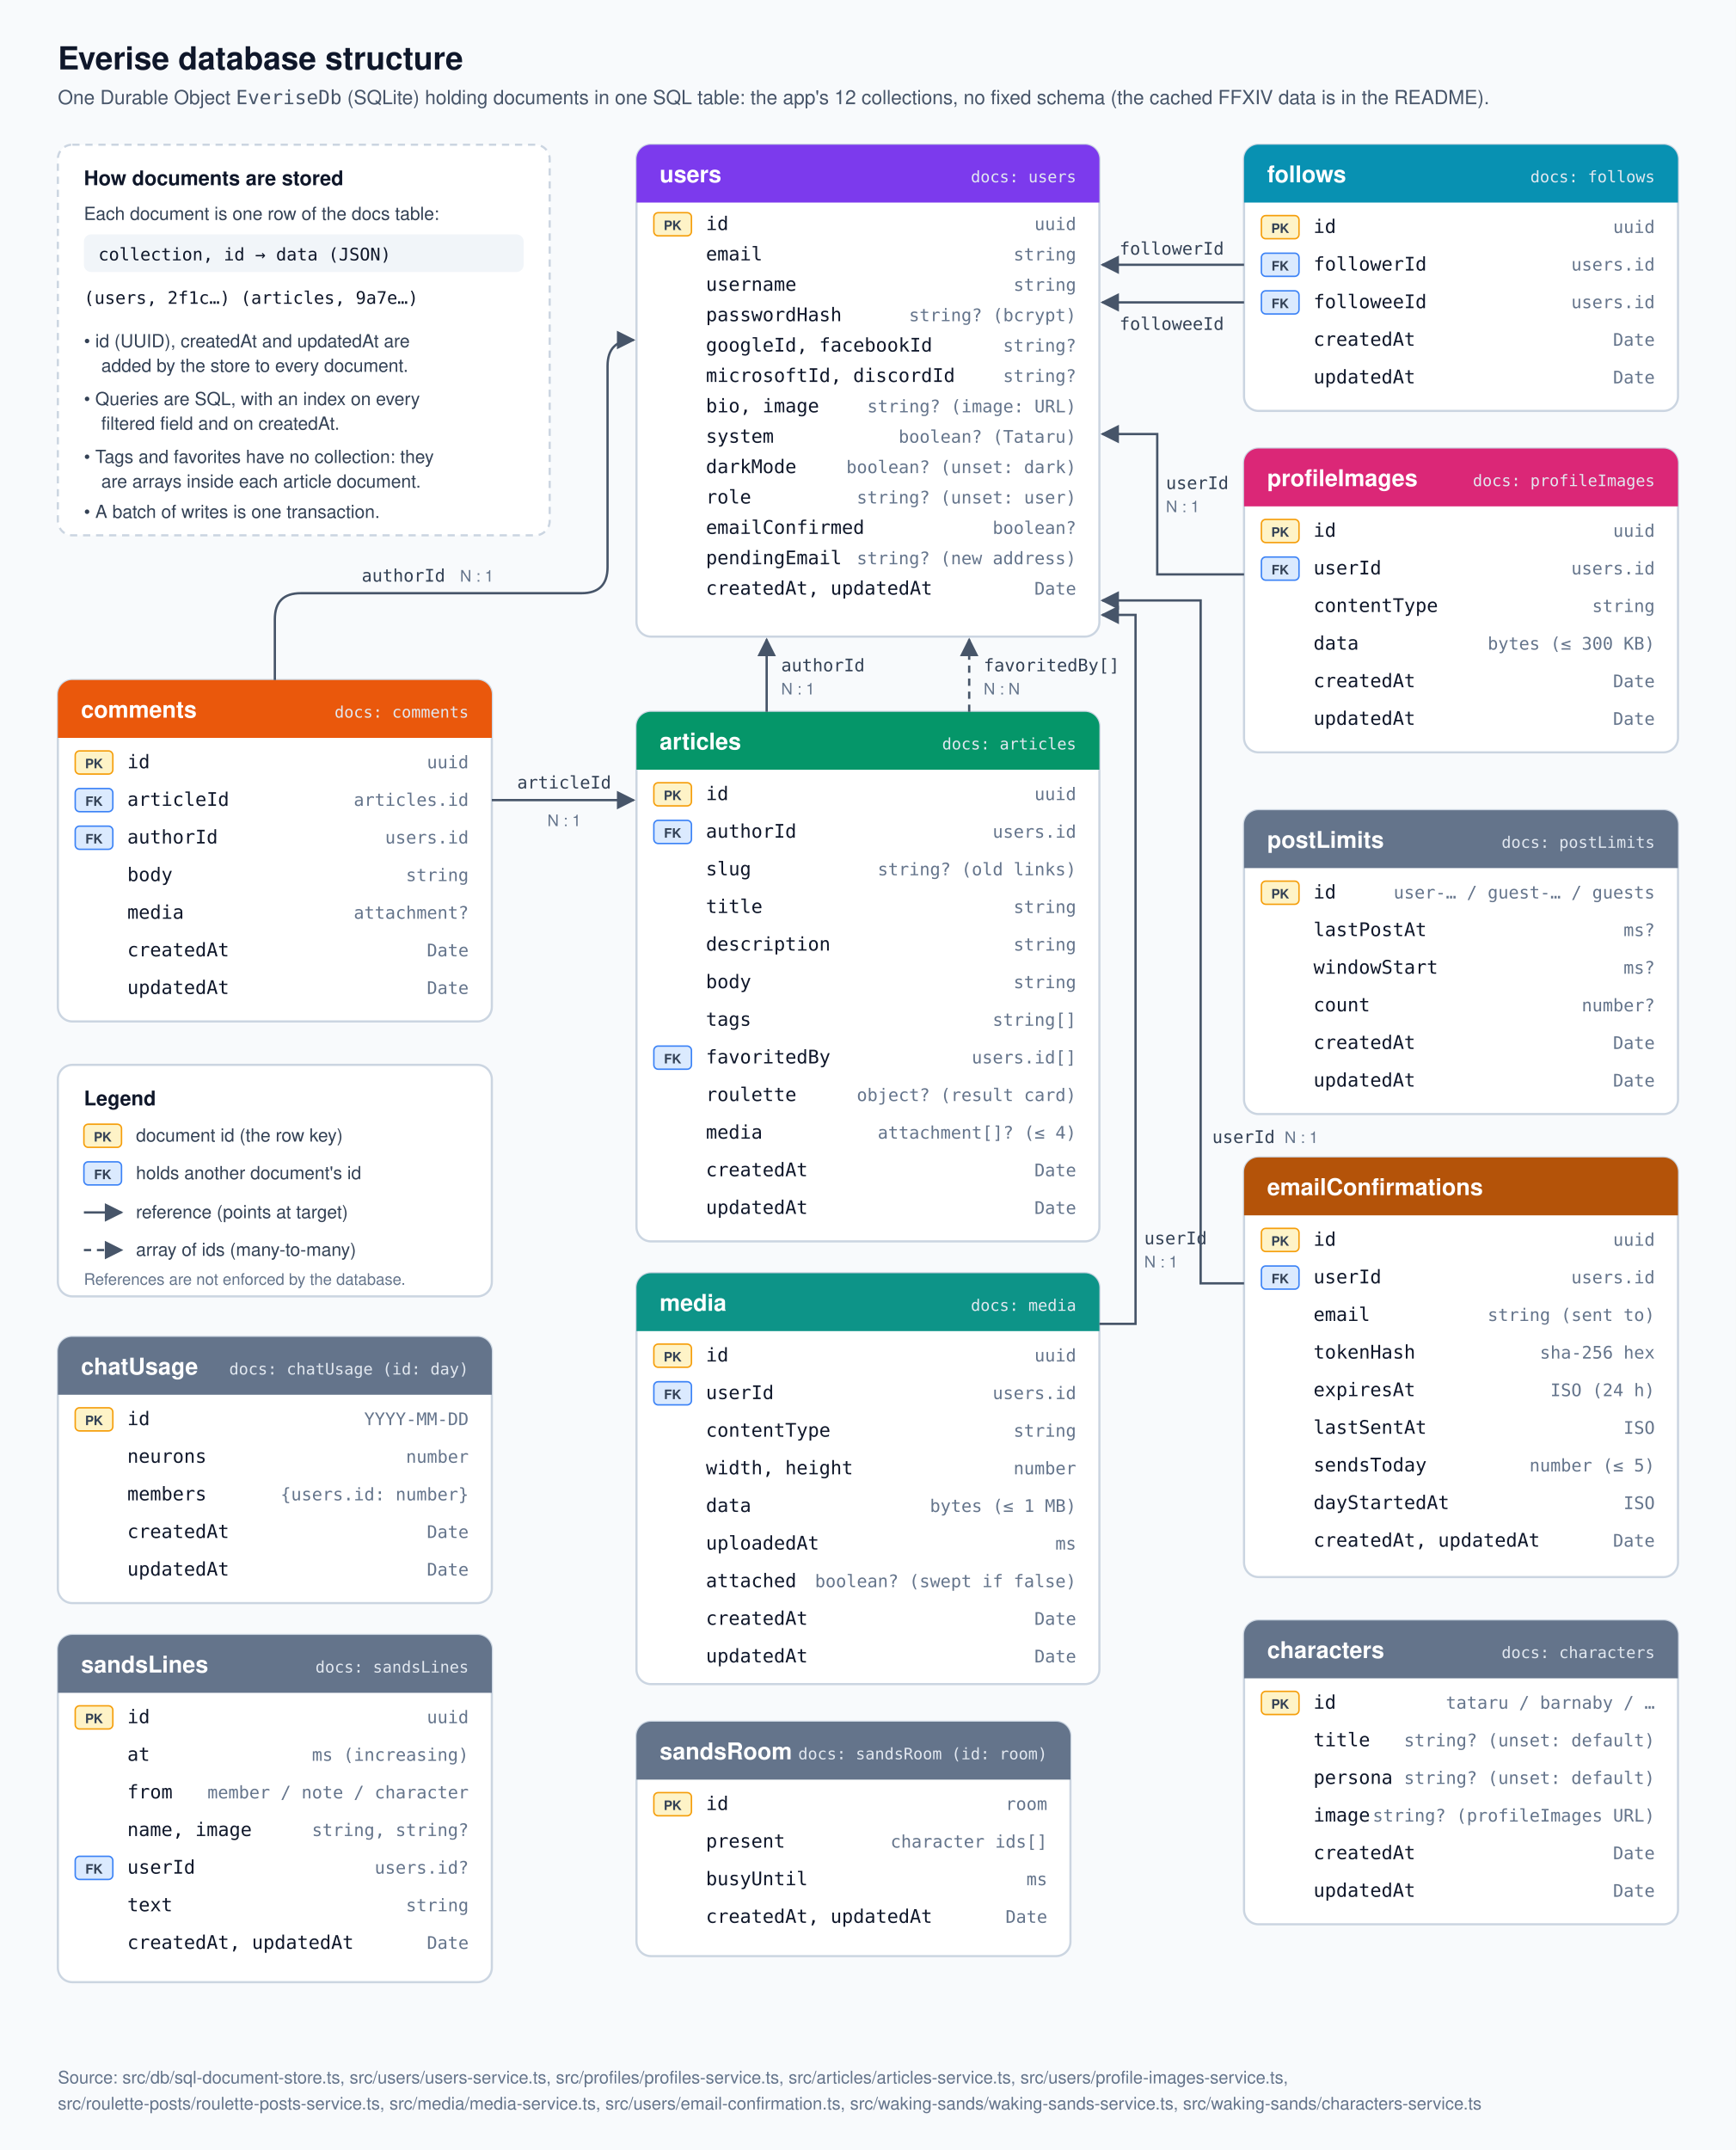
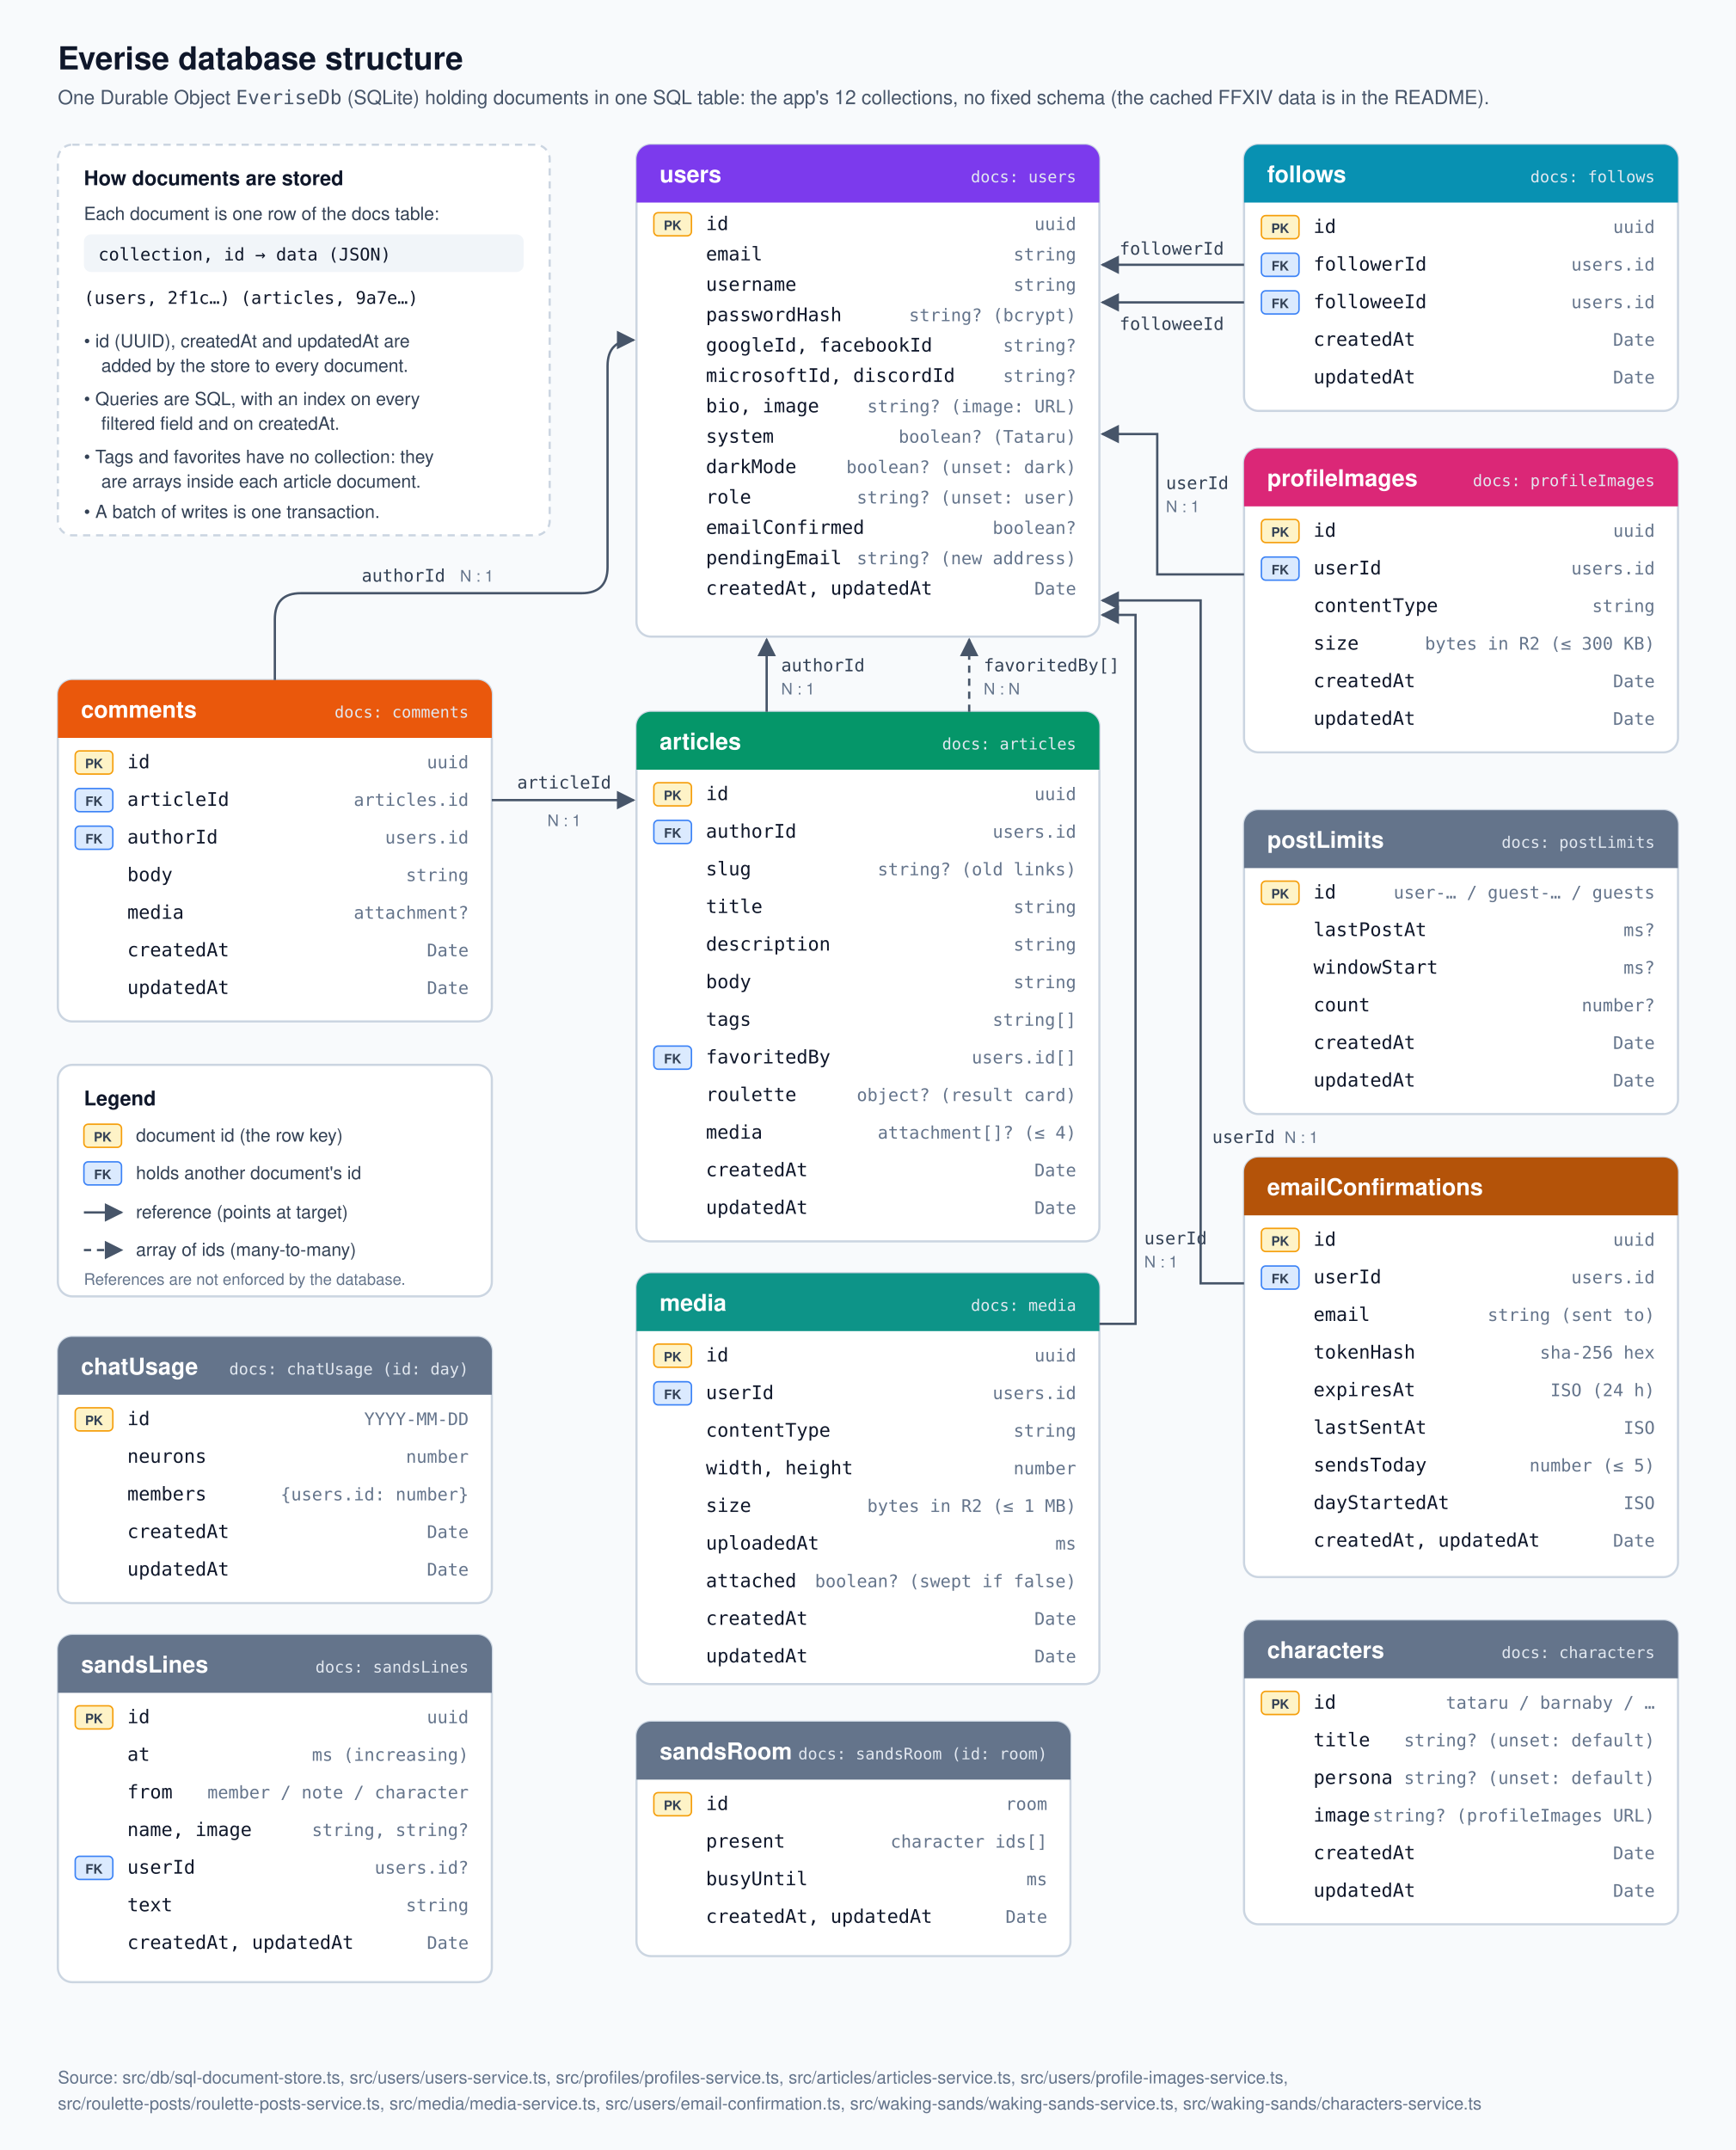
<svg xmlns="http://www.w3.org/2000/svg" width="1200" height="1486" viewBox="0 0 1200 1486" font-family="Segoe UI, Helvetica, Arial, sans-serif">
  <defs>
    <marker id="arrow" viewBox="0 0 10 10" refX="9" refY="5" markerWidth="8" markerHeight="8" orient="auto-start-reverse">
      <path d="M0,0 L10,5 L0,10 z" fill="#475569" />
    </marker>
    <style>
      .box { fill: #ffffff; stroke: #cbd5e1; stroke-width: 1.5; }
      .title { font-size: 16px; font-weight: 700; fill: #ffffff; }
      .key { font-size: 11px; fill: #e2e8f0; font-family: Consolas, Menlo, monospace; }
      .field { font-size: 13px; fill: #0f172a; font-family: Consolas, Menlo, monospace; }
      .type { font-size: 12px; fill: #64748b; font-family: Consolas, Menlo, monospace; }
      .pk { fill: #fef3c7; stroke: #f59e0b; }
      .fk { fill: #dbeafe; stroke: #3b82f6; }
      .badge { font-size: 9px; font-weight: 700; fill: #334155; }
      .rel { fill: none; stroke: #475569; stroke-width: 1.6; }
      .rel-label { font-size: 12px; fill: #334155; font-family: Consolas, Menlo, monospace; }
      .card { font-size: 11px; fill: #64748b; }
      .note-title { font-size: 14px; font-weight: 700; fill: #0f172a; }
      .note { font-size: 12.5px; fill: #334155; }
      .mono { font-family: Consolas, Menlo, monospace; font-size: 12px; fill: #0f172a; }
    </style>
  </defs>
  <rect width="1200" height="1486" fill="#f8fafc" />
  <text x="40" y="48" font-size="22" font-weight="700" fill="#0f172a">Everise database structure</text>
  <text x="40" y="72" font-size="13.5" fill="#475569">One Durable Object <tspan font-family="Consolas, Menlo, monospace">EveriseDb</tspan> (SQLite) holding documents in one SQL table: the app's 12 collections, no fixed schema (the cached FFXIV data is in the README).</text>
  <rect x="40" y="100" width="340" height="270" rx="10" fill="#ffffff" stroke="#cbd5e1" stroke-width="1.5" stroke-dasharray="5 4" />
  <text x="58" y="128" class="note-title">How documents are stored</text>
  <text x="58" y="152" class="note">Each document is one row of the docs table:</text>
  <rect x="58" y="162" width="304" height="26" rx="5" fill="#f1f5f9" />
  <text x="68" y="180" class="mono">collection, id  →  data (JSON)</text>
  <text x="58" y="210" class="mono" fill="#475569">(users, 2f1c…)  (articles, 9a7e…)</text>
  <text x="58" y="240" class="note">• id (UUID), createdAt and updatedAt are</text>
  <text x="70" y="257" class="note">added by the store to every document.</text>
  <text x="58" y="280" class="note">• Queries are SQL, with an index on every</text>
  <text x="70" y="297" class="note">filtered field and on createdAt.</text>
  <text x="58" y="320" class="note">• Tags and favorites have no collection: they</text>
  <text x="70" y="337" class="note">are arrays inside each article document.</text>
  <text x="58" y="358" class="note">• A batch of writes is one transaction.</text>
  <g>
    <rect x="440" y="100" width="320" height="340" rx="10" class="box" />
    <path d="M450,100 h300 a10,10 0 0 1 10,10 v30 h-320 v-30 a10,10 0 0 1 10,-10 z" fill="#7c3aed" />
    <text x="456" y="126" class="title">users</text>
    <text x="744" y="126" class="key" text-anchor="end">docs: users</text>
    <rect x="452" y="147" width="26" height="16" rx="3" class="pk" />
    <text x="465" y="159" class="badge" text-anchor="middle">PK</text>
    <text x="488" y="159" class="field">id</text>
    <text x="744" y="159" class="type" text-anchor="end">uuid</text>
    <text x="488" y="180" class="field">email</text>
    <text x="744" y="180" class="type" text-anchor="end">string</text>
    <text x="488" y="201" class="field">username</text>
    <text x="744" y="201" class="type" text-anchor="end">string</text>
    <text x="488" y="222" class="field">passwordHash</text>
    <text x="744" y="222" class="type" text-anchor="end">string? (bcrypt)</text>
    <text x="488" y="243" class="field">googleId, facebookId</text>
    <text x="744" y="243" class="type" text-anchor="end">string?</text>
    <text x="488" y="264" class="field">microsoftId, discordId</text>
    <text x="744" y="264" class="type" text-anchor="end">string?</text>
    <text x="488" y="285" class="field">bio, image</text>
    <text x="744" y="285" class="type" text-anchor="end">string? (image: URL)</text>
    <text x="488" y="306" class="field">system</text>
    <text x="744" y="306" class="type" text-anchor="end">boolean? (Tataru)</text>
    <text x="488" y="327" class="field">darkMode</text>
    <text x="744" y="327" class="type" text-anchor="end">boolean? (unset: dark)</text>
    <text x="488" y="348" class="field">role</text>
    <text x="744" y="348" class="type" text-anchor="end">string? (unset: user)</text>
    <text x="488" y="369" class="field">emailConfirmed</text>
    <text x="744" y="369" class="type" text-anchor="end">boolean?</text>
    <text x="488" y="390" class="field">pendingEmail</text>
    <text x="744" y="390" class="type" text-anchor="end">string? (new address)</text>
    <text x="488" y="411" class="field">createdAt, updatedAt</text>
    <text x="744" y="411" class="type" text-anchor="end">Date</text>
  </g>
  <g>
    <rect x="860" y="100" width="300" height="184" rx="10" class="box" />
    <path d="M870,100 h280 a10,10 0 0 1 10,10 v30 h-300 v-30 a10,10 0 0 1 10,-10 z" fill="#0891b2" />
    <text x="876" y="126" class="title">follows</text>
    <text x="1144" y="126" class="key" text-anchor="end">docs: follows</text>
    <rect x="872" y="149" width="26" height="16" rx="3" class="pk" />
    <text x="885" y="161" class="badge" text-anchor="middle">PK</text>
    <text x="908" y="161" class="field">id</text>
    <text x="1144" y="161" class="type" text-anchor="end">uuid</text>
    <rect x="872" y="175" width="26" height="16" rx="3" class="fk" />
    <text x="885" y="187" class="badge" text-anchor="middle">FK</text>
    <text x="908" y="187" class="field">followerId</text>
    <text x="1144" y="187" class="type" text-anchor="end">users.id</text>
    <rect x="872" y="201" width="26" height="16" rx="3" class="fk" />
    <text x="885" y="213" class="badge" text-anchor="middle">FK</text>
    <text x="908" y="213" class="field">followeeId</text>
    <text x="1144" y="213" class="type" text-anchor="end">users.id</text>
    <text x="908" y="239" class="field">createdAt</text>
    <text x="1144" y="239" class="type" text-anchor="end">Date</text>
    <text x="908" y="265" class="field">updatedAt</text>
    <text x="1144" y="265" class="type" text-anchor="end">Date</text>
  </g>
  <g transform="translate(0 52)">
    <rect x="440" y="440" width="320" height="366" rx="10" class="box" />
    <path d="M450,440 h300 a10,10 0 0 1 10,10 v30 h-320 v-30 a10,10 0 0 1 10,-10 z" fill="#059669" />
    <text x="456" y="466" class="title">articles</text>
    <text x="744" y="466" class="key" text-anchor="end">docs: articles</text>
    <rect x="452" y="489" width="26" height="16" rx="3" class="pk" />
    <text x="465" y="501" class="badge" text-anchor="middle">PK</text>
    <text x="488" y="501" class="field">id</text>
    <text x="744" y="501" class="type" text-anchor="end">uuid</text>
    <rect x="452" y="515" width="26" height="16" rx="3" class="fk" />
    <text x="465" y="527" class="badge" text-anchor="middle">FK</text>
    <text x="488" y="527" class="field">authorId</text>
    <text x="744" y="527" class="type" text-anchor="end">users.id</text>
    <text x="488" y="553" class="field">slug</text>
    <text x="744" y="553" class="type" text-anchor="end">string? (old links)</text>
    <text x="488" y="579" class="field">title</text>
    <text x="744" y="579" class="type" text-anchor="end">string</text>
    <text x="488" y="605" class="field">description</text>
    <text x="744" y="605" class="type" text-anchor="end">string</text>
    <text x="488" y="631" class="field">body</text>
    <text x="744" y="631" class="type" text-anchor="end">string</text>
    <text x="488" y="657" class="field">tags</text>
    <text x="744" y="657" class="type" text-anchor="end">string[]</text>
    <rect x="452" y="671" width="26" height="16" rx="3" class="fk" />
    <text x="465" y="683" class="badge" text-anchor="middle">FK</text>
    <text x="488" y="683" class="field">favoritedBy</text>
    <text x="744" y="683" class="type" text-anchor="end">users.id[]</text>
    <text x="488" y="709" class="field">roulette</text>
    <text x="744" y="709" class="type" text-anchor="end">object? (result card)</text>
    <text x="488" y="735" class="field">media</text>
    <text x="744" y="735" class="type" text-anchor="end">attachment[]? (≤ 4)</text>
    <text x="488" y="761" class="field">createdAt</text>
    <text x="744" y="761" class="type" text-anchor="end">Date</text>
    <text x="488" y="787" class="field">updatedAt</text>
    <text x="744" y="787" class="type" text-anchor="end">Date</text>
  </g>
  <g>
    <rect x="40" y="470" width="300" height="236" rx="10" class="box" />
    <path d="M50,470 h280 a10,10 0 0 1 10,10 v30 h-300 v-30 a10,10 0 0 1 10,-10 z" fill="#ea580c" />
    <text x="56" y="496" class="title">comments</text>
    <text x="324" y="496" class="key" text-anchor="end">docs: comments</text>
    <rect x="52" y="519" width="26" height="16" rx="3" class="pk" />
    <text x="65" y="531" class="badge" text-anchor="middle">PK</text>
    <text x="88" y="531" class="field">id</text>
    <text x="324" y="531" class="type" text-anchor="end">uuid</text>
    <rect x="52" y="545" width="26" height="16" rx="3" class="fk" />
    <text x="65" y="557" class="badge" text-anchor="middle">FK</text>
    <text x="88" y="557" class="field">articleId</text>
    <text x="324" y="557" class="type" text-anchor="end">articles.id</text>
    <rect x="52" y="571" width="26" height="16" rx="3" class="fk" />
    <text x="65" y="583" class="badge" text-anchor="middle">FK</text>
    <text x="88" y="583" class="field">authorId</text>
    <text x="324" y="583" class="type" text-anchor="end">users.id</text>
    <text x="88" y="609" class="field">body</text>
    <text x="324" y="609" class="type" text-anchor="end">string</text>
    <text x="88" y="635" class="field">media</text>
    <text x="324" y="635" class="type" text-anchor="end">attachment?</text>
    <text x="88" y="661" class="field">createdAt</text>
    <text x="324" y="661" class="type" text-anchor="end">Date</text>
    <text x="88" y="687" class="field">updatedAt</text>
    <text x="324" y="687" class="type" text-anchor="end">Date</text>
  </g>
  <path d="M860,183 H762" class="rel" marker-end="url(#arrow)" />
  <text x="810" y="176" class="rel-label" text-anchor="middle">followerId</text>
  <path d="M860,209 H762" class="rel" marker-end="url(#arrow)" />
  <text x="810" y="228" class="rel-label" text-anchor="middle">followeeId</text>
  <path d="M530,492 V442" class="rel" marker-end="url(#arrow)" />
  <text x="540" y="464" class="rel-label">authorId</text>
  <text x="540" y="480" class="card">N : 1</text>
  <path d="M670,492 V442" class="rel" stroke-dasharray="5 4" marker-end="url(#arrow)" />
  <text x="680" y="464" class="rel-label">favoritedBy[]</text>
  <text x="680" y="480" class="card">N : N</text>
  <path d="M340,553 H438" class="rel" marker-end="url(#arrow)" />
  <text x="390" y="545" class="rel-label" text-anchor="middle">articleId</text>
  <text x="390" y="571" class="card" text-anchor="middle">N : 1</text>
  <path d="M190,470 V428 Q190,410 208,410 H402 Q420,410 420,392 V253 Q420,235 438,235" class="rel" marker-end="url(#arrow)" />
  <text x="250" y="402" class="rel-label">authorId</text>
  <text x="318" y="402" class="card">N : 1</text>
  <g>
    <rect x="860" y="310" width="300" height="210" rx="10" class="box" />
    <path d="M870,310 h280 a10,10 0 0 1 10,10 v30 h-300 v-30 a10,10 0 0 1 10,-10 z" fill="#db2777" />
    <text x="876" y="336" class="title">profileImages</text>
    <text x="1144" y="336" class="key" text-anchor="end">docs: profileImages</text>
    <rect x="872" y="359" width="26" height="16" rx="3" class="pk" />
    <text x="885" y="371" class="badge" text-anchor="middle">PK</text>
    <text x="908" y="371" class="field">id</text>
    <text x="1144" y="371" class="type" text-anchor="end">uuid</text>
    <rect x="872" y="385" width="26" height="16" rx="3" class="fk" />
    <text x="885" y="397" class="badge" text-anchor="middle">FK</text>
    <text x="908" y="397" class="field">userId</text>
    <text x="1144" y="397" class="type" text-anchor="end">users.id</text>
    <text x="908" y="423" class="field">contentType</text>
    <text x="1144" y="423" class="type" text-anchor="end">string</text>
-     <text x="908" y="449" class="field">data</text>
-     <text x="1144" y="449" class="type" text-anchor="end">bytes (≤ 300 KB)</text>
+     <text x="908" y="449" class="field">size</text>
+     <text x="1144" y="449" class="type" text-anchor="end">bytes in R2 (≤ 300 KB)</text>
    <text x="908" y="475" class="field">createdAt</text>
    <text x="1144" y="475" class="type" text-anchor="end">Date</text>
    <text x="908" y="501" class="field">updatedAt</text>
    <text x="1144" y="501" class="type" text-anchor="end">Date</text>
  </g>
  <path d="M860,397 H800 V300 H762" class="rel" marker-end="url(#arrow)" />
  <text x="806" y="338" class="rel-label">userId</text>
  <text x="806" y="354" class="card">N : 1</text>
  <g>
    <rect x="860" y="560" width="300" height="210" rx="10" class="box" />
    <path d="M870,560 h280 a10,10 0 0 1 10,10 v30 h-300 v-30 a10,10 0 0 1 10,-10 z" fill="#64748b" />
    <text x="876" y="586" class="title">postLimits</text>
    <text x="1144" y="586" class="key" text-anchor="end">docs: postLimits</text>
    <rect x="872" y="609" width="26" height="16" rx="3" class="pk" />
    <text x="885" y="621" class="badge" text-anchor="middle">PK</text>
    <text x="908" y="621" class="field">id</text>
    <text x="1144" y="621" class="type" text-anchor="end">user-… / guest-… / guests</text>
    <text x="908" y="647" class="field">lastPostAt</text>
    <text x="1144" y="647" class="type" text-anchor="end">ms?</text>
    <text x="908" y="673" class="field">windowStart</text>
    <text x="1144" y="673" class="type" text-anchor="end">ms?</text>
    <text x="908" y="699" class="field">count</text>
    <text x="1144" y="699" class="type" text-anchor="end">number?</text>
    <text x="908" y="725" class="field">createdAt</text>
    <text x="1144" y="725" class="type" text-anchor="end">Date</text>
    <text x="908" y="751" class="field">updatedAt</text>
    <text x="1144" y="751" class="type" text-anchor="end">Date</text>
  </g>
  <g>
    <rect x="440" y="880" width="320" height="284" rx="10" class="box" />
    <path d="M450,880 h300 a10,10 0 0 1 10,10 v30 h-320 v-30 a10,10 0 0 1 10,-10 z" fill="#0d9488" />
    <text x="456" y="906" class="title">media</text>
    <text x="744" y="906" class="key" text-anchor="end">docs: media</text>
    <rect x="452" y="929" width="26" height="16" rx="3" class="pk" />
    <text x="465" y="941" class="badge" text-anchor="middle">PK</text>
    <text x="488" y="941" class="field">id</text>
    <text x="744" y="941" class="type" text-anchor="end">uuid</text>
    <rect x="452" y="955" width="26" height="16" rx="3" class="fk" />
    <text x="465" y="967" class="badge" text-anchor="middle">FK</text>
    <text x="488" y="967" class="field">userId</text>
    <text x="744" y="967" class="type" text-anchor="end">users.id</text>
    <text x="488" y="993" class="field">contentType</text>
    <text x="744" y="993" class="type" text-anchor="end">string</text>
    <text x="488" y="1019" class="field">width, height</text>
    <text x="744" y="1019" class="type" text-anchor="end">number</text>
-     <text x="488" y="1045" class="field">data</text>
-     <text x="744" y="1045" class="type" text-anchor="end">bytes (≤ 1 MB)</text>
+     <text x="488" y="1045" class="field">size</text>
+     <text x="744" y="1045" class="type" text-anchor="end">bytes in R2 (≤ 1 MB)</text>
    <text x="488" y="1071" class="field">uploadedAt</text>
    <text x="744" y="1071" class="type" text-anchor="end">ms</text>
    <text x="488" y="1097" class="field">attached</text>
    <text x="744" y="1097" class="type" text-anchor="end">boolean? (swept if false)</text>
    <text x="488" y="1123" class="field">createdAt</text>
    <text x="744" y="1123" class="type" text-anchor="end">Date</text>
    <text x="488" y="1149" class="field">updatedAt</text>
    <text x="744" y="1149" class="type" text-anchor="end">Date</text>
  </g>
  <path d="M760,915 H785 V425 H762" class="rel" marker-end="url(#arrow)" />
  <text x="791" y="860" class="rel-label">userId</text>
  <text x="791" y="876" class="card">N : 1</text>
  <g>
    <rect x="860" y="800" width="300" height="290" rx="10" class="box" />
    <path d="M870,800 h280 a10,10 0 0 1 10,10 v30 h-300 v-30 a10,10 0 0 1 10,-10 z" fill="#b45309" />
    <text x="876" y="826" class="title">emailConfirmations</text>
    <rect x="872" y="849" width="26" height="16" rx="3" class="pk" />
    <text x="885" y="861" class="badge" text-anchor="middle">PK</text>
    <text x="908" y="861" class="field">id</text>
    <text x="1144" y="861" class="type" text-anchor="end">uuid</text>
    <rect x="872" y="875" width="26" height="16" rx="3" class="fk" />
    <text x="885" y="887" class="badge" text-anchor="middle">FK</text>
    <text x="908" y="887" class="field">userId</text>
    <text x="1144" y="887" class="type" text-anchor="end">users.id</text>
    <text x="908" y="913" class="field">email</text>
    <text x="1144" y="913" class="type" text-anchor="end">string (sent to)</text>
    <text x="908" y="939" class="field">tokenHash</text>
    <text x="1144" y="939" class="type" text-anchor="end">sha-256 hex</text>
    <text x="908" y="965" class="field">expiresAt</text>
    <text x="1144" y="965" class="type" text-anchor="end">ISO (24 h)</text>
    <text x="908" y="991" class="field">lastSentAt</text>
    <text x="1144" y="991" class="type" text-anchor="end">ISO</text>
    <text x="908" y="1017" class="field">sendsToday</text>
    <text x="1144" y="1017" class="type" text-anchor="end">number (≤ 5)</text>
    <text x="908" y="1043" class="field">dayStartedAt</text>
    <text x="1144" y="1043" class="type" text-anchor="end">ISO</text>
    <text x="908" y="1069" class="field">createdAt, updatedAt</text>
    <text x="1144" y="1069" class="type" text-anchor="end">Date</text>
  </g>
  <path d="M860,887 H830 V415 H762" class="rel" marker-end="url(#arrow)" />
  <text x="838" y="790" class="rel-label">userId</text>
  <text x="888" y="790" class="card">N : 1</text>
  <g>
    <rect x="40" y="924" width="300" height="184" rx="10" class="box" />
    <path d="M50,924 h280 a10,10 0 0 1 10,10 v30 h-300 v-30 a10,10 0 0 1 10,-10 z" fill="#64748b" />
    <text x="56" y="950" class="title">chatUsage</text>
    <text x="324" y="950" class="key" text-anchor="end">docs: chatUsage (id: day)</text>
    <rect x="52" y="973" width="26" height="16" rx="3" class="pk" />
    <text x="65" y="985" class="badge" text-anchor="middle">PK</text>
    <text x="88" y="985" class="field">id</text>
    <text x="324" y="985" class="type" text-anchor="end">YYYY-MM-DD</text>
    <text x="88" y="1011" class="field">neurons</text>
    <text x="324" y="1011" class="type" text-anchor="end">number</text>
    <text x="88" y="1037" class="field">members</text>
    <text x="324" y="1037" class="type" text-anchor="end">{users.id: number}</text>
    <text x="88" y="1063" class="field">createdAt</text>
    <text x="324" y="1063" class="type" text-anchor="end">Date</text>
    <text x="88" y="1089" class="field">updatedAt</text>
    <text x="324" y="1089" class="type" text-anchor="end">Date</text>
  </g>
  <g>
    <rect x="860" y="1120" width="300" height="210" rx="10" class="box" />
    <path d="M870,1120 h280 a10,10 0 0 1 10,10 v30 h-300 v-30 a10,10 0 0 1 10,-10 z" fill="#64748b" />
    <text x="876" y="1146" class="title">characters</text>
    <text x="1144" y="1146" class="key" text-anchor="end">docs: characters</text>
    <rect x="872" y="1169" width="26" height="16" rx="3" class="pk" />
    <text x="885" y="1181" class="badge" text-anchor="middle">PK</text>
    <text x="908" y="1181" class="field">id</text>
    <text x="1144" y="1181" class="type" text-anchor="end">tataru / barnaby / …</text>
    <text x="908" y="1207" class="field">title</text>
    <text x="1144" y="1207" class="type" text-anchor="end">string? (unset: default)</text>
    <text x="908" y="1233" class="field">persona</text>
    <text x="1144" y="1233" class="type" text-anchor="end">string? (unset: default)</text>
    <text x="908" y="1259" class="field">image</text>
    <text x="1144" y="1259" class="type" text-anchor="end">string? (profileImages URL)</text>
    <text x="908" y="1285" class="field">createdAt</text>
    <text x="1144" y="1285" class="type" text-anchor="end">Date</text>
    <text x="908" y="1311" class="field">updatedAt</text>
    <text x="1144" y="1311" class="type" text-anchor="end">Date</text>
  </g>
  <g>
    <rect x="40" y="1130" width="300" height="240" rx="10" class="box" />
    <path d="M50,1130 h280 a10,10 0 0 1 10,10 v30 h-300 v-30 a10,10 0 0 1 10,-10 z" fill="#64748b" />
    <text x="56" y="1156" class="title">sandsLines</text>
    <text x="324" y="1156" class="key" text-anchor="end">docs: sandsLines</text>
    <rect x="52" y="1179" width="26" height="16" rx="3" class="pk" />
    <text x="65" y="1191" class="badge" text-anchor="middle">PK</text>
    <text x="88" y="1191" class="field">id</text>
    <text x="324" y="1191" class="type" text-anchor="end">uuid</text>
    <text x="88" y="1217" class="field">at</text>
    <text x="324" y="1217" class="type" text-anchor="end">ms (increasing)</text>
    <text x="88" y="1243" class="field">from</text>
    <text x="324" y="1243" class="type" text-anchor="end">member / note / character</text>
    <text x="88" y="1269" class="field">name, image</text>
    <text x="324" y="1269" class="type" text-anchor="end">string, string?</text>
    <rect x="52" y="1283" width="26" height="16" rx="3" class="fk" />
    <text x="65" y="1295" class="badge" text-anchor="middle">FK</text>
    <text x="88" y="1295" class="field">userId</text>
    <text x="324" y="1295" class="type" text-anchor="end">users.id?</text>
    <text x="88" y="1321" class="field">text</text>
    <text x="324" y="1321" class="type" text-anchor="end">string</text>
    <text x="88" y="1347" class="field">createdAt, updatedAt</text>
    <text x="324" y="1347" class="type" text-anchor="end">Date</text>
  </g>
  <g>
    <rect x="440" y="1190" width="300" height="162" rx="10" class="box" />
    <path d="M450,1190 h280 a10,10 0 0 1 10,10 v30 h-300 v-30 a10,10 0 0 1 10,-10 z" fill="#64748b" />
    <text x="456" y="1216" class="title">sandsRoom</text>
    <text x="724" y="1216" class="key" text-anchor="end">docs: sandsRoom (id: room)</text>
    <rect x="452" y="1239" width="26" height="16" rx="3" class="pk" />
    <text x="465" y="1251" class="badge" text-anchor="middle">PK</text>
    <text x="488" y="1251" class="field">id</text>
    <text x="724" y="1251" class="type" text-anchor="end">room</text>
    <text x="488" y="1277" class="field">present</text>
    <text x="724" y="1277" class="type" text-anchor="end">character ids[]</text>
    <text x="488" y="1303" class="field">busyUntil</text>
    <text x="724" y="1303" class="type" text-anchor="end">ms</text>
    <text x="488" y="1329" class="field">createdAt, updatedAt</text>
    <text x="724" y="1329" class="type" text-anchor="end">Date</text>
  </g>
  <g transform="translate(0 26)">
    <rect x="40" y="710" width="300" height="160" rx="10" fill="#ffffff" stroke="#cbd5e1" stroke-width="1.5" />
    <text x="58" y="738" class="note-title">Legend</text>
    <rect x="58" y="751" width="26" height="16" rx="3" class="pk" />
    <text x="71" y="763" class="badge" text-anchor="middle">PK</text>
    <text x="94" y="763" class="note">document id (the row key)</text>
    <rect x="58" y="777" width="26" height="16" rx="3" class="fk" />
    <text x="71" y="789" class="badge" text-anchor="middle">FK</text>
    <text x="94" y="789" class="note">holds another document's id</text>
    <path d="M58,812 H84" class="rel" marker-end="url(#arrow)" />
    <text x="94" y="816" class="note">reference (points at target)</text>
    <path d="M58,838 H84" class="rel" stroke-dasharray="5 4" marker-end="url(#arrow)" />
    <text x="94" y="842" class="note">array of ids (many-to-many)</text>
    <text x="58" y="862" class="card">References are not enforced by the database.</text>
  </g>
  <text x="40" y="1440" font-size="12" fill="#64748b">Source: src/db/sql-document-store.ts, src/users/users-service.ts, src/profiles/profiles-service.ts, src/articles/articles-service.ts, src/users/profile-images-service.ts,</text>
  <text x="40" y="1458" font-size="12" fill="#64748b">src/roulette-posts/roulette-posts-service.ts, src/media/media-service.ts, src/users/email-confirmation.ts, src/waking-sands/waking-sands-service.ts, src/waking-sands/characters-service.ts</text>
</svg>
